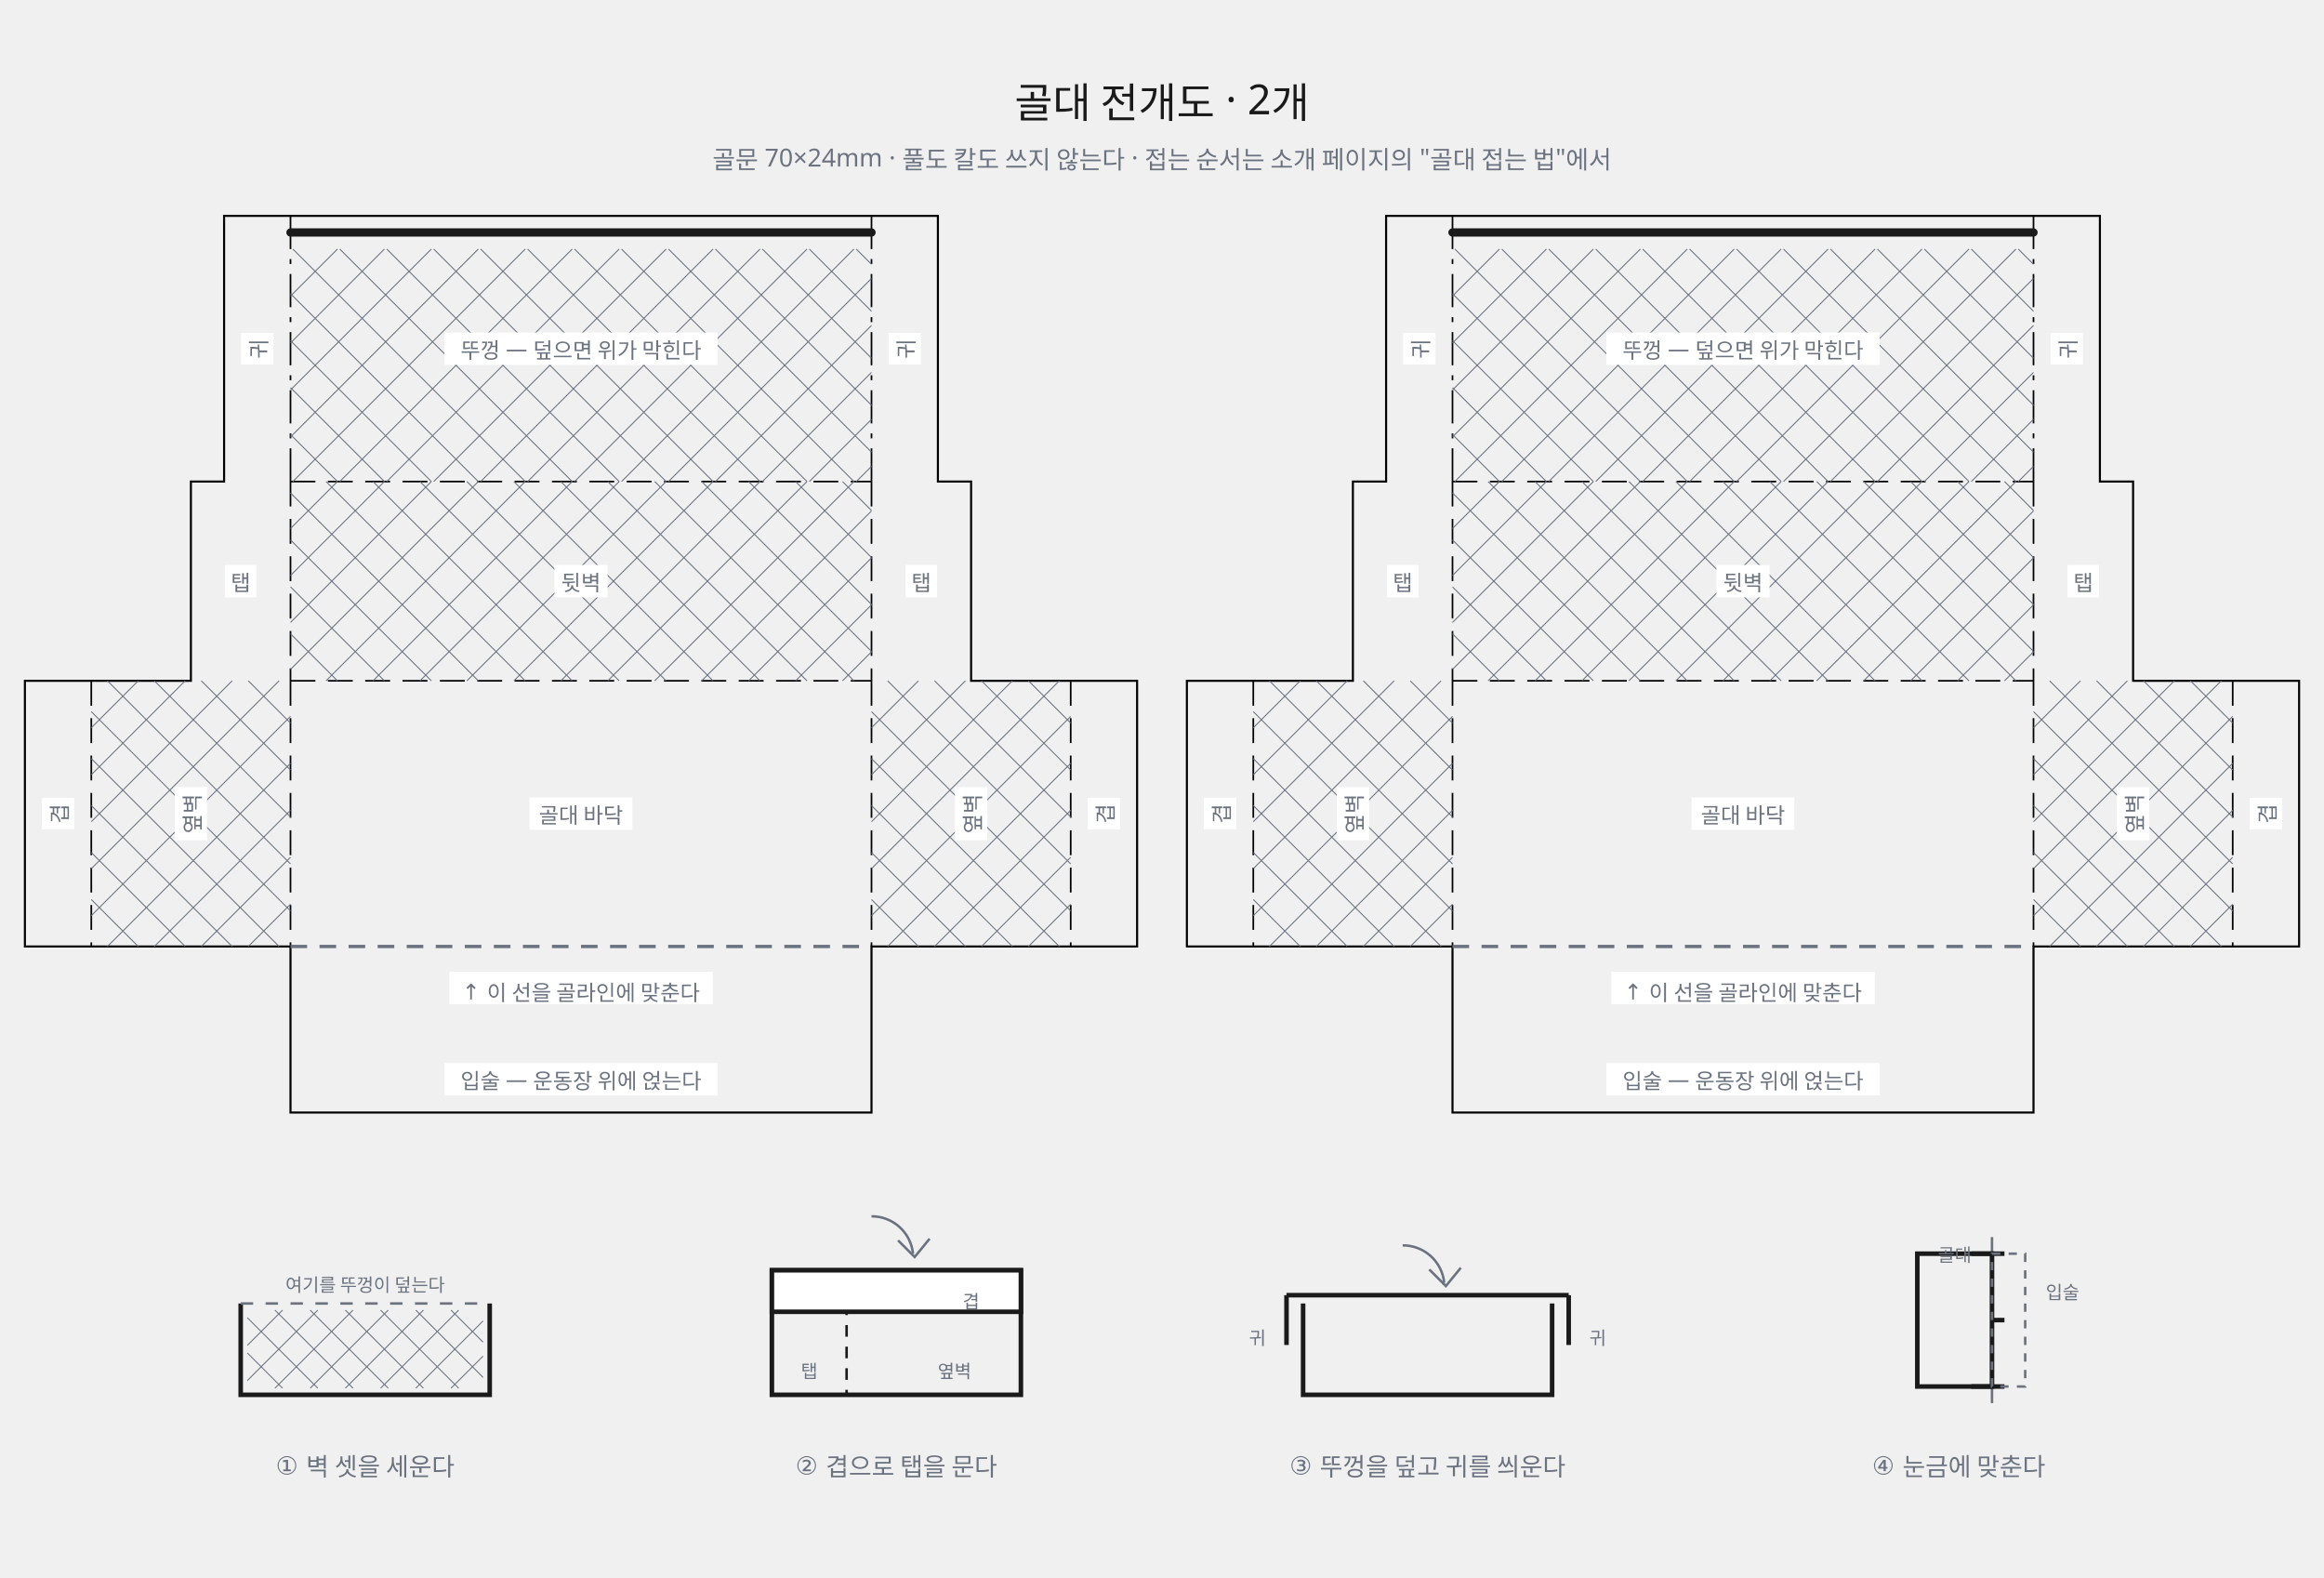
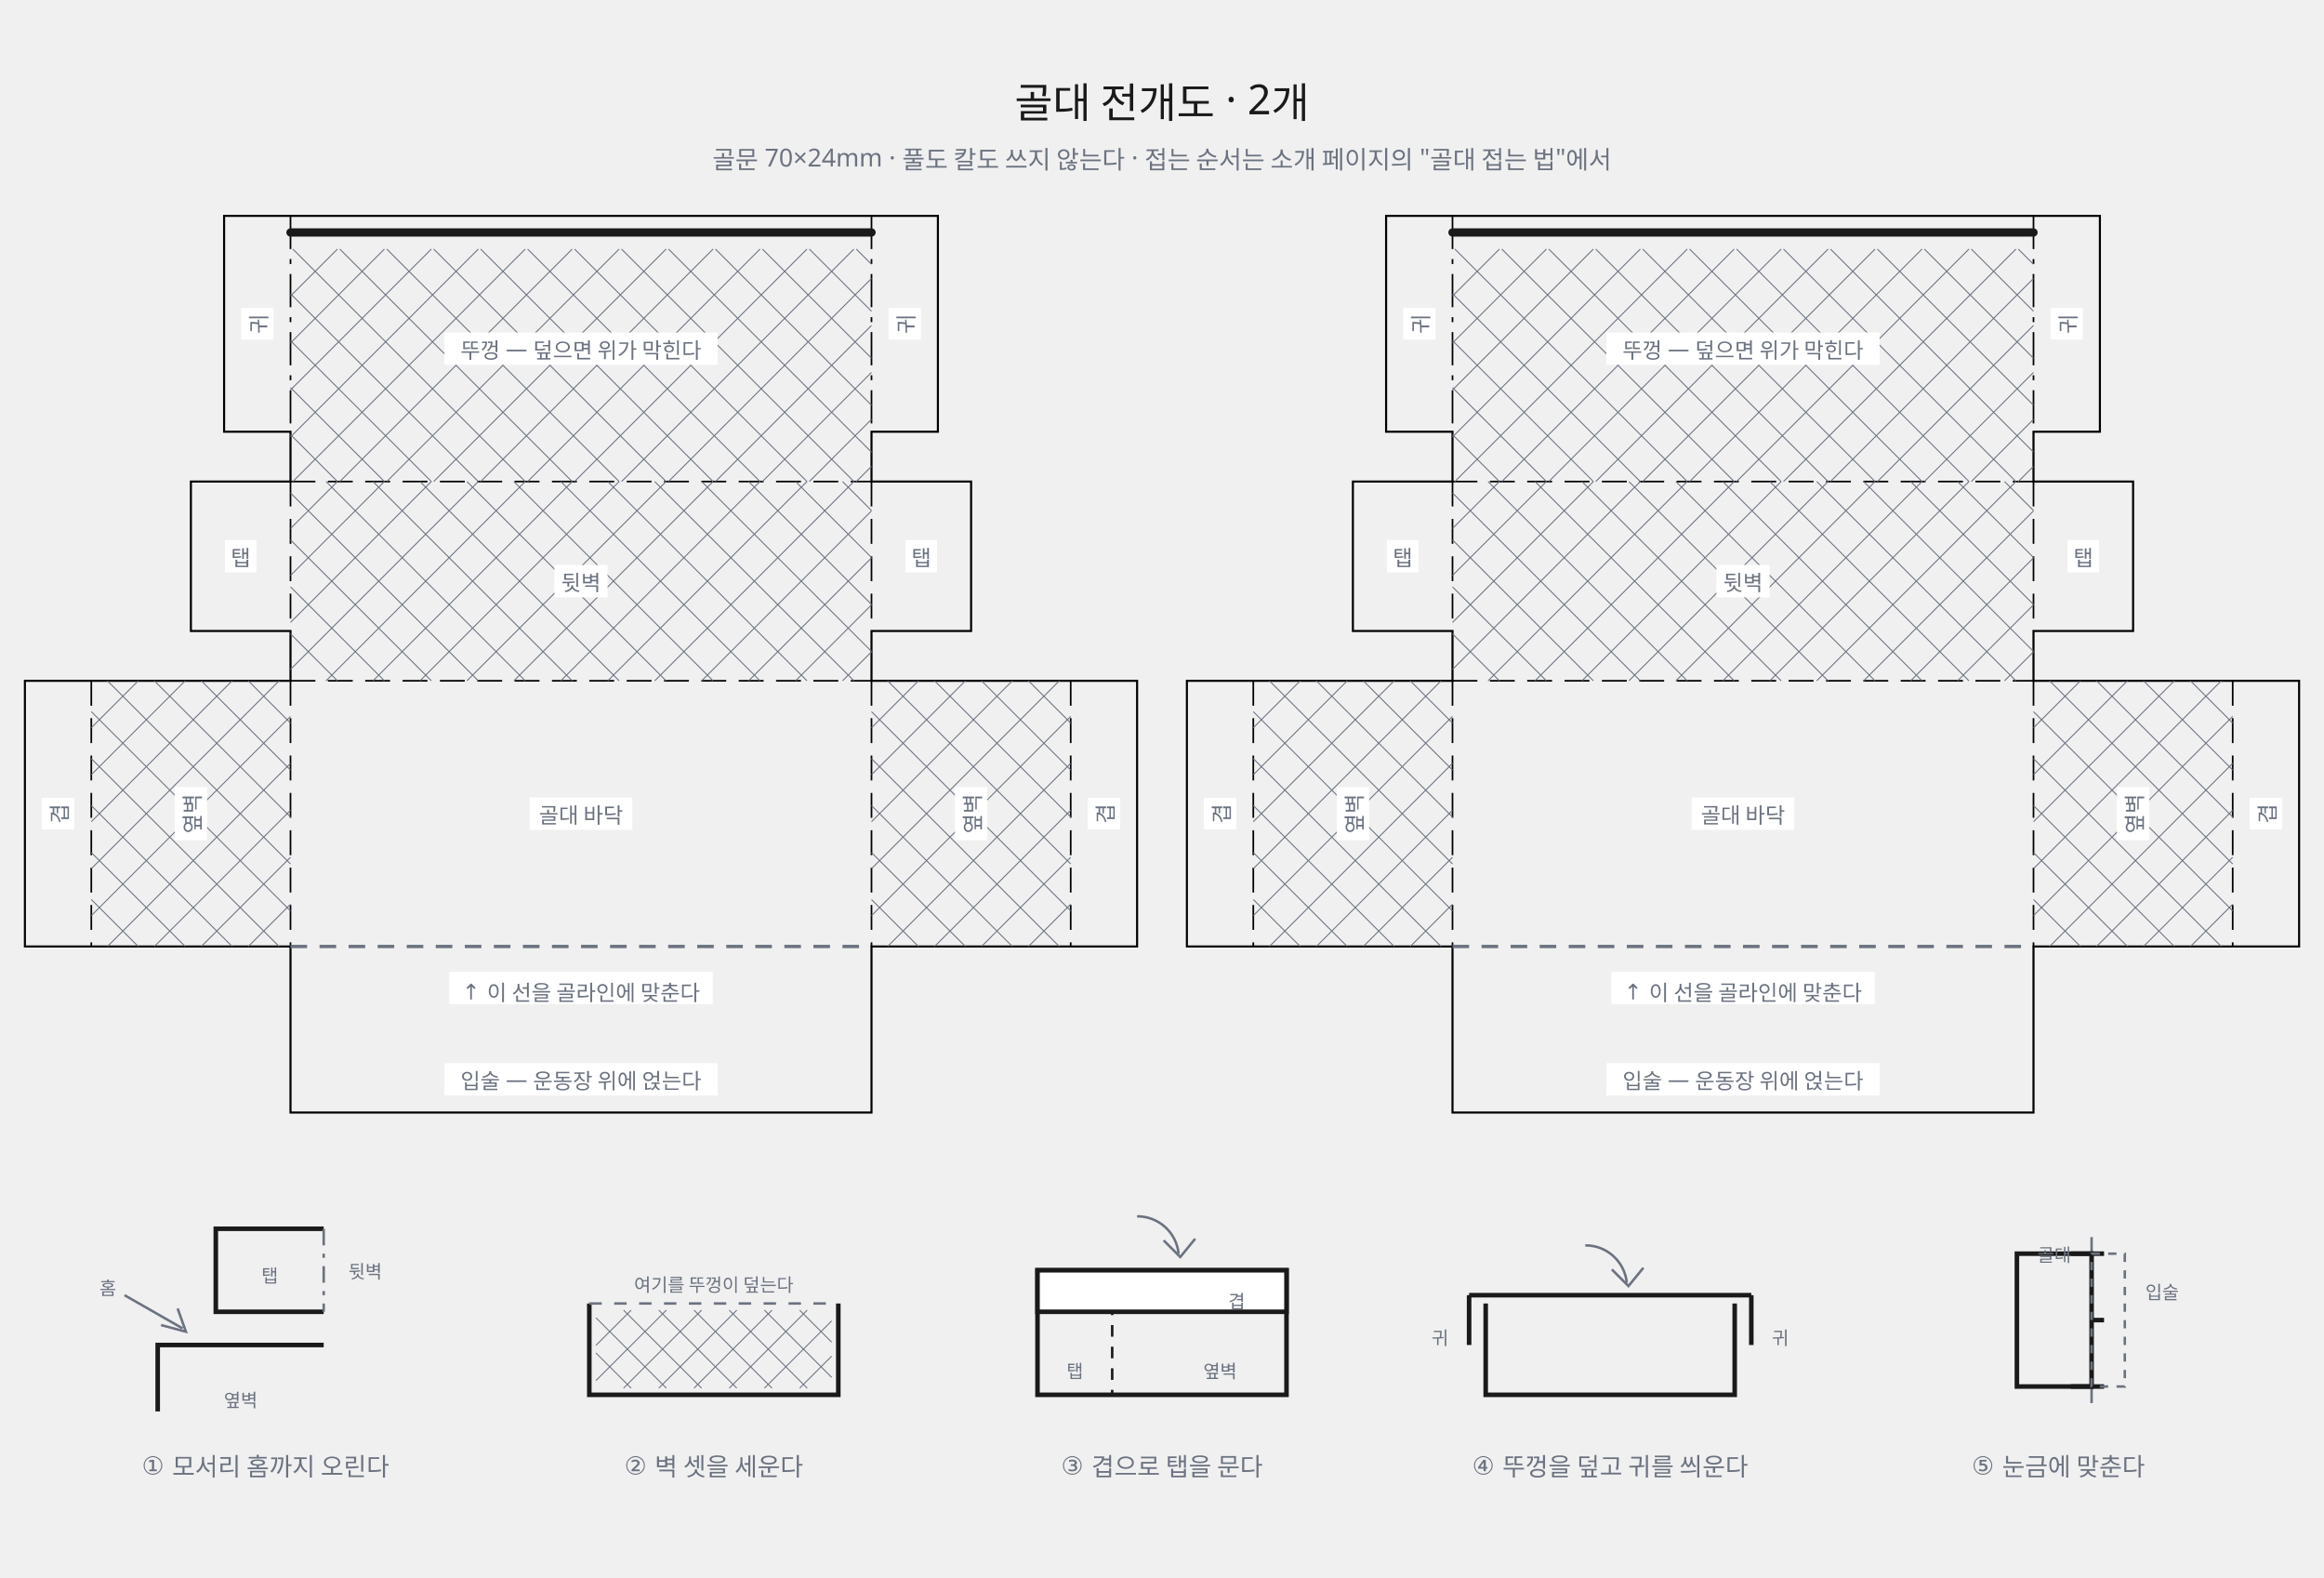
<svg xmlns="http://www.w3.org/2000/svg" width="280mm" height="190mm" viewBox="0 0 280 190" font-family="Noto Sans KR">
  <g id="pc-cut" fill="none" stroke="#000000" stroke-width="0.25" stroke-linecap="butt">
-     <path d="M 27 26 H 113 V 58 H 117 V 82 H 137 V 114 H 105 V 134 H 35 V 114 H 3 V 82 H 23 V 58 H 27 Z" />
-     <path d="M 167 26 H 253 V 58 H 257 V 82 H 277 V 114 H 245 V 134 H 175 V 114 H 143 V 82 H 163 V 58 H 167 Z" />
+     <path d="M 27 26 H 113 V 52 H 105 V 58 H 117 V 76 H 105 V 82 H 137 V 114 H 105 V 134 H 35 V 114 H 3 V 82 H 35 V 76 H 23 V 58 H 35 V 52 H 27 Z" />
+     <path d="M 167 26 H 253 V 52 H 245 V 58 H 257 V 76 H 245 V 82 H 277 V 114 H 245 V 134 H 175 V 114 H 143 V 82 H 175 V 76 H 163 V 58 H 175 V 52 H 167 Z" />
  </g>
  <g id="pc-fold-valley" fill="none" stroke="#000000" stroke-width="0.2" stroke-dasharray="3 1.5" stroke-linecap="butt">
    <line x1="35" y1="58" x2="105" y2="58" />
    <line x1="35" y1="82" x2="105" y2="82" />
    <line x1="35" y1="82" x2="35" y2="114" />
    <line x1="105" y1="82" x2="105" y2="114" />
    <line x1="11" y1="82" x2="11" y2="114" />
    <line x1="129" y1="82" x2="129" y2="114" />
-     <line x1="35" y1="58" x2="35" y2="82" />
-     <line x1="105" y1="58" x2="105" y2="82" />
+     <line x1="35" y1="58" x2="35" y2="76" />
+     <line x1="105" y1="58" x2="105" y2="76" />
    <line x1="175" y1="58" x2="245" y2="58" />
    <line x1="175" y1="82" x2="245" y2="82" />
    <line x1="175" y1="82" x2="175" y2="114" />
    <line x1="245" y1="82" x2="245" y2="114" />
    <line x1="151" y1="82" x2="151" y2="114" />
    <line x1="269" y1="82" x2="269" y2="114" />
-     <line x1="175" y1="58" x2="175" y2="82" />
-     <line x1="245" y1="58" x2="245" y2="82" />
+     <line x1="175" y1="58" x2="175" y2="76" />
+     <line x1="245" y1="58" x2="245" y2="76" />
  </g>
  <g id="pc-fold-mountain" fill="none" stroke="#000000" stroke-width="0.2" stroke-dasharray="4 1.2 0.6 1.2" stroke-linecap="butt">
-     <line x1="35" y1="26" x2="35" y2="58" />
-     <line x1="105" y1="26" x2="105" y2="58" />
-     <line x1="175" y1="26" x2="175" y2="58" />
-     <line x1="245" y1="26" x2="245" y2="58" />
+     <line x1="35" y1="26" x2="35" y2="52" />
+     <line x1="105" y1="26" x2="105" y2="52" />
+     <line x1="175" y1="26" x2="175" y2="52" />
+     <line x1="245" y1="26" x2="245" y2="52" />
  </g>
  <g id="pc-art" fill="#1a1a1a" stroke="none">
    <text x="140" y="12" font-size="5" dominant-baseline="central" text-anchor="middle">골대 전개도 · 2개</text>
    <text x="140" y="19" font-size="3" dominant-baseline="central" fill="#6b7280" text-anchor="middle">골문 70×24mm · 풀도 칼도 쓰지 않는다 · 접는 순서는 소개 페이지의 "골대 접는 법"에서</text>
    <g stroke="#6b7280" stroke-width="0.12" fill="none">
      <line x1="35" y1="35.657" x2="40.657" y2="30" />
      <line x1="35" y1="41.314" x2="46.314" y2="30" />
      <line x1="35" y1="46.971" x2="51.971" y2="30" />
      <line x1="35" y1="52.627" x2="57.627" y2="30" />
      <line x1="35.284" y1="58" x2="63.284" y2="30" />
      <line x1="40.941" y1="58" x2="68.941" y2="30" />
      <line x1="46.598" y1="58" x2="74.598" y2="30" />
      <line x1="52.255" y1="58" x2="80.255" y2="30" />
      <line x1="57.912" y1="58" x2="85.912" y2="30" />
      <line x1="63.569" y1="58" x2="91.569" y2="30" />
      <line x1="69.225" y1="58" x2="97.225" y2="30" />
      <line x1="74.882" y1="58" x2="102.882" y2="30" />
      <line x1="80.539" y1="58" x2="105" y2="33.539" />
      <line x1="86.196" y1="58" x2="105" y2="39.196" />
      <line x1="91.853" y1="58" x2="105" y2="44.853" />
      <line x1="97.51" y1="58" x2="105" y2="50.51" />
      <line x1="103.167" y1="58" x2="105" y2="56.167" />
      <line x1="35" y1="52.343" x2="40.657" y2="58" />
      <line x1="35" y1="46.686" x2="46.314" y2="58" />
      <line x1="35" y1="41.029" x2="51.971" y2="58" />
      <line x1="35" y1="35.373" x2="57.627" y2="58" />
      <line x1="35.284" y1="30" x2="63.284" y2="58" />
      <line x1="40.941" y1="30" x2="68.941" y2="58" />
      <line x1="46.598" y1="30" x2="74.598" y2="58" />
      <line x1="52.255" y1="30" x2="80.255" y2="58" />
      <line x1="57.912" y1="30" x2="85.912" y2="58" />
      <line x1="63.569" y1="30" x2="91.569" y2="58" />
      <line x1="69.225" y1="30" x2="97.225" y2="58" />
      <line x1="74.882" y1="30" x2="102.882" y2="58" />
      <line x1="80.539" y1="30" x2="105" y2="54.461" />
      <line x1="86.196" y1="30" x2="105" y2="48.804" />
      <line x1="91.853" y1="30" x2="105" y2="43.147" />
      <line x1="97.51" y1="30" x2="105" y2="37.49" />
      <line x1="103.167" y1="30" x2="105" y2="31.833" />
      <line x1="35" y1="63.657" x2="40.657" y2="58" />
      <line x1="35" y1="69.314" x2="46.314" y2="58" />
      <line x1="35" y1="74.971" x2="51.971" y2="58" />
      <line x1="35" y1="80.627" x2="57.627" y2="58" />
      <line x1="39.284" y1="82" x2="63.284" y2="58" />
      <line x1="44.941" y1="82" x2="68.941" y2="58" />
      <line x1="50.598" y1="82" x2="74.598" y2="58" />
      <line x1="56.255" y1="82" x2="80.255" y2="58" />
      <line x1="61.912" y1="82" x2="85.912" y2="58" />
      <line x1="67.569" y1="82" x2="91.569" y2="58" />
      <line x1="73.225" y1="82" x2="97.225" y2="58" />
      <line x1="78.882" y1="82" x2="102.882" y2="58" />
      <line x1="84.539" y1="82" x2="105" y2="61.539" />
      <line x1="90.196" y1="82" x2="105" y2="67.196" />
      <line x1="95.853" y1="82" x2="105" y2="72.853" />
      <line x1="101.51" y1="82" x2="105" y2="78.51" />
      <line x1="35" y1="76.343" x2="40.657" y2="82" />
      <line x1="35" y1="70.686" x2="46.314" y2="82" />
      <line x1="35" y1="65.029" x2="51.971" y2="82" />
      <line x1="35" y1="59.373" x2="57.627" y2="82" />
      <line x1="39.284" y1="58" x2="63.284" y2="82" />
      <line x1="44.941" y1="58" x2="68.941" y2="82" />
      <line x1="50.598" y1="58" x2="74.598" y2="82" />
      <line x1="56.255" y1="58" x2="80.255" y2="82" />
      <line x1="61.912" y1="58" x2="85.912" y2="82" />
      <line x1="67.569" y1="58" x2="91.569" y2="82" />
      <line x1="73.225" y1="58" x2="97.225" y2="82" />
      <line x1="78.882" y1="58" x2="102.882" y2="82" />
      <line x1="84.539" y1="58" x2="105" y2="78.461" />
      <line x1="90.196" y1="58" x2="105" y2="72.804" />
      <line x1="95.853" y1="58" x2="105" y2="67.147" />
      <line x1="101.51" y1="58" x2="105" y2="61.49" />
      <line x1="11" y1="87.657" x2="16.657" y2="82" />
      <line x1="11" y1="93.314" x2="22.314" y2="82" />
      <line x1="11" y1="98.971" x2="27.971" y2="82" />
      <line x1="11" y1="104.627" x2="33.627" y2="82" />
      <line x1="11" y1="110.284" x2="35" y2="86.284" />
      <line x1="12.941" y1="114" x2="35" y2="91.941" />
      <line x1="18.598" y1="114" x2="35" y2="97.598" />
      <line x1="24.255" y1="114" x2="35" y2="103.255" />
      <line x1="29.912" y1="114" x2="35" y2="108.912" />
      <line x1="11" y1="108.343" x2="16.657" y2="114" />
      <line x1="11" y1="102.686" x2="22.314" y2="114" />
      <line x1="11" y1="97.029" x2="27.971" y2="114" />
      <line x1="11" y1="91.373" x2="33.627" y2="114" />
      <line x1="11" y1="85.716" x2="35" y2="109.716" />
      <line x1="12.941" y1="82" x2="35" y2="104.059" />
      <line x1="18.598" y1="82" x2="35" y2="98.402" />
      <line x1="24.255" y1="82" x2="35" y2="92.745" />
      <line x1="29.912" y1="82" x2="35" y2="87.088" />
      <line x1="105" y1="87.657" x2="110.657" y2="82" />
      <line x1="105" y1="93.314" x2="116.314" y2="82" />
      <line x1="105" y1="98.971" x2="121.971" y2="82" />
      <line x1="105" y1="104.627" x2="127.627" y2="82" />
      <line x1="105" y1="110.284" x2="129" y2="86.284" />
      <line x1="106.941" y1="114" x2="129" y2="91.941" />
      <line x1="112.598" y1="114" x2="129" y2="97.598" />
      <line x1="118.255" y1="114" x2="129" y2="103.255" />
      <line x1="123.912" y1="114" x2="129" y2="108.912" />
      <line x1="105" y1="108.343" x2="110.657" y2="114" />
      <line x1="105" y1="102.686" x2="116.314" y2="114" />
      <line x1="105" y1="97.029" x2="121.971" y2="114" />
      <line x1="105" y1="91.373" x2="127.627" y2="114" />
      <line x1="105" y1="85.716" x2="129" y2="109.716" />
      <line x1="106.941" y1="82" x2="129" y2="104.059" />
      <line x1="112.598" y1="82" x2="129" y2="98.402" />
      <line x1="118.255" y1="82" x2="129" y2="92.745" />
      <line x1="123.912" y1="82" x2="129" y2="87.088" />
    </g>
    <g stroke="#6b7280" stroke-width="0.12" fill="none">
      <line x1="175" y1="35.657" x2="180.657" y2="30" />
      <line x1="175" y1="41.314" x2="186.314" y2="30" />
      <line x1="175" y1="46.971" x2="191.971" y2="30" />
      <line x1="175" y1="52.627" x2="197.627" y2="30" />
      <line x1="175.284" y1="58" x2="203.284" y2="30" />
      <line x1="180.941" y1="58" x2="208.941" y2="30" />
      <line x1="186.598" y1="58" x2="214.598" y2="30" />
      <line x1="192.255" y1="58" x2="220.255" y2="30" />
      <line x1="197.912" y1="58" x2="225.912" y2="30" />
      <line x1="203.569" y1="58" x2="231.569" y2="30" />
      <line x1="209.225" y1="58" x2="237.225" y2="30" />
      <line x1="214.882" y1="58" x2="242.882" y2="30" />
      <line x1="220.539" y1="58" x2="245" y2="33.539" />
      <line x1="226.196" y1="58" x2="245" y2="39.196" />
      <line x1="231.853" y1="58" x2="245" y2="44.853" />
      <line x1="237.51" y1="58" x2="245" y2="50.51" />
      <line x1="243.167" y1="58" x2="245" y2="56.167" />
      <line x1="175" y1="52.343" x2="180.657" y2="58" />
      <line x1="175" y1="46.686" x2="186.314" y2="58" />
      <line x1="175" y1="41.029" x2="191.971" y2="58" />
      <line x1="175" y1="35.373" x2="197.627" y2="58" />
      <line x1="175.284" y1="30" x2="203.284" y2="58" />
      <line x1="180.941" y1="30" x2="208.941" y2="58" />
      <line x1="186.598" y1="30" x2="214.598" y2="58" />
      <line x1="192.255" y1="30" x2="220.255" y2="58" />
      <line x1="197.912" y1="30" x2="225.912" y2="58" />
      <line x1="203.569" y1="30" x2="231.569" y2="58" />
      <line x1="209.225" y1="30" x2="237.225" y2="58" />
      <line x1="214.882" y1="30" x2="242.882" y2="58" />
      <line x1="220.539" y1="30" x2="245" y2="54.461" />
      <line x1="226.196" y1="30" x2="245" y2="48.804" />
      <line x1="231.853" y1="30" x2="245" y2="43.147" />
      <line x1="237.51" y1="30" x2="245" y2="37.49" />
      <line x1="243.167" y1="30" x2="245" y2="31.833" />
      <line x1="175" y1="63.657" x2="180.657" y2="58" />
      <line x1="175" y1="69.314" x2="186.314" y2="58" />
      <line x1="175" y1="74.971" x2="191.971" y2="58" />
      <line x1="175" y1="80.627" x2="197.627" y2="58" />
      <line x1="179.284" y1="82" x2="203.284" y2="58" />
      <line x1="184.941" y1="82" x2="208.941" y2="58" />
      <line x1="190.598" y1="82" x2="214.598" y2="58" />
      <line x1="196.255" y1="82" x2="220.255" y2="58" />
      <line x1="201.912" y1="82" x2="225.912" y2="58" />
      <line x1="207.569" y1="82" x2="231.569" y2="58" />
      <line x1="213.225" y1="82" x2="237.225" y2="58" />
      <line x1="218.882" y1="82" x2="242.882" y2="58" />
      <line x1="224.539" y1="82" x2="245" y2="61.539" />
      <line x1="230.196" y1="82" x2="245" y2="67.196" />
      <line x1="235.853" y1="82" x2="245" y2="72.853" />
      <line x1="241.51" y1="82" x2="245" y2="78.51" />
      <line x1="175" y1="76.343" x2="180.657" y2="82" />
      <line x1="175" y1="70.686" x2="186.314" y2="82" />
      <line x1="175" y1="65.029" x2="191.971" y2="82" />
      <line x1="175" y1="59.373" x2="197.627" y2="82" />
      <line x1="179.284" y1="58" x2="203.284" y2="82" />
      <line x1="184.941" y1="58" x2="208.941" y2="82" />
      <line x1="190.598" y1="58" x2="214.598" y2="82" />
      <line x1="196.255" y1="58" x2="220.255" y2="82" />
      <line x1="201.912" y1="58" x2="225.912" y2="82" />
      <line x1="207.569" y1="58" x2="231.569" y2="82" />
      <line x1="213.225" y1="58" x2="237.225" y2="82" />
      <line x1="218.882" y1="58" x2="242.882" y2="82" />
      <line x1="224.539" y1="58" x2="245" y2="78.461" />
      <line x1="230.196" y1="58" x2="245" y2="72.804" />
      <line x1="235.853" y1="58" x2="245" y2="67.147" />
      <line x1="241.51" y1="58" x2="245" y2="61.49" />
      <line x1="151" y1="87.657" x2="156.657" y2="82" />
      <line x1="151" y1="93.314" x2="162.314" y2="82" />
      <line x1="151" y1="98.971" x2="167.971" y2="82" />
      <line x1="151" y1="104.627" x2="173.627" y2="82" />
      <line x1="151" y1="110.284" x2="175" y2="86.284" />
      <line x1="152.941" y1="114" x2="175" y2="91.941" />
      <line x1="158.598" y1="114" x2="175" y2="97.598" />
      <line x1="164.255" y1="114" x2="175" y2="103.255" />
      <line x1="169.912" y1="114" x2="175" y2="108.912" />
      <line x1="151" y1="108.343" x2="156.657" y2="114" />
      <line x1="151" y1="102.686" x2="162.314" y2="114" />
      <line x1="151" y1="97.029" x2="167.971" y2="114" />
      <line x1="151" y1="91.373" x2="173.627" y2="114" />
      <line x1="151" y1="85.716" x2="175" y2="109.716" />
      <line x1="152.941" y1="82" x2="175" y2="104.059" />
      <line x1="158.598" y1="82" x2="175" y2="98.402" />
      <line x1="164.255" y1="82" x2="175" y2="92.745" />
      <line x1="169.912" y1="82" x2="175" y2="87.088" />
      <line x1="245" y1="87.657" x2="250.657" y2="82" />
      <line x1="245" y1="93.314" x2="256.314" y2="82" />
      <line x1="245" y1="98.971" x2="261.971" y2="82" />
      <line x1="245" y1="104.627" x2="267.627" y2="82" />
      <line x1="245" y1="110.284" x2="269" y2="86.284" />
      <line x1="246.941" y1="114" x2="269" y2="91.941" />
      <line x1="252.598" y1="114" x2="269" y2="97.598" />
      <line x1="258.255" y1="114" x2="269" y2="103.255" />
      <line x1="263.912" y1="114" x2="269" y2="108.912" />
      <line x1="245" y1="108.343" x2="250.657" y2="114" />
      <line x1="245" y1="102.686" x2="256.314" y2="114" />
      <line x1="245" y1="97.029" x2="261.971" y2="114" />
      <line x1="245" y1="91.373" x2="267.627" y2="114" />
      <line x1="245" y1="85.716" x2="269" y2="109.716" />
      <line x1="246.941" y1="82" x2="269" y2="104.059" />
      <line x1="252.598" y1="82" x2="269" y2="98.402" />
      <line x1="258.255" y1="82" x2="269" y2="92.745" />
      <line x1="263.912" y1="82" x2="269" y2="87.088" />
    </g>
    <line x1="35" y1="28" x2="105" y2="28" stroke="#1a1a1a" stroke-width="1" stroke-linecap="round" />
    <line x1="175" y1="28" x2="245" y2="28" stroke="#1a1a1a" stroke-width="1" stroke-linecap="round" />
    <line x1="35" y1="114" x2="105" y2="114" stroke="#6b7280" stroke-width="0.4" stroke-dasharray="2 1.5" />
    <line x1="175" y1="114" x2="245" y2="114" stroke="#6b7280" stroke-width="0.4" stroke-dasharray="2 1.5" />
    <rect x="66.8" y="68.05" width="6.4" height="3.9" fill="#ffffff" stroke="none" />
    <text x="70" y="70" font-size="2.6" dominant-baseline="central" fill="#6b7280" stroke="none" text-anchor="middle">뒷벽</text>
    <rect x="19.8" y="96.05" width="6.4" height="3.9" fill="#ffffff" stroke="none" transform="rotate(-90 23 98)" />
    <text x="23" y="98" font-size="2.6" dominant-baseline="central" fill="#6b7280" stroke="none" text-anchor="middle" transform="rotate(-90 23 98)">옆벽</text>
    <rect x="113.8" y="96.05" width="6.4" height="3.9" fill="#ffffff" stroke="none" transform="rotate(-90 117 98)" />
    <text x="117" y="98" font-size="2.6" dominant-baseline="central" fill="#6b7280" stroke="none" text-anchor="middle" transform="rotate(-90 117 98)">옆벽</text>
    <rect x="5.1" y="96.05" width="3.8" height="3.9" fill="#ffffff" stroke="none" transform="rotate(-90 7 98)" />
    <text x="7" y="98" font-size="2.6" dominant-baseline="central" fill="#6b7280" stroke="none" text-anchor="middle" transform="rotate(-90 7 98)">겹</text>
    <rect x="131.1" y="96.05" width="3.8" height="3.9" fill="#ffffff" stroke="none" transform="rotate(-90 133 98)" />
    <text x="133" y="98" font-size="2.6" dominant-baseline="central" fill="#6b7280" stroke="none" text-anchor="middle" transform="rotate(-90 133 98)">겹</text>
-     <rect x="27.1" y="68.05" width="3.8" height="3.9" fill="#ffffff" stroke="none" />
-     <text x="29" y="70" font-size="2.6" dominant-baseline="central" fill="#6b7280" stroke="none" text-anchor="middle">탭</text>
-     <rect x="109.1" y="68.05" width="3.8" height="3.9" fill="#ffffff" stroke="none" />
-     <text x="111" y="70" font-size="2.6" dominant-baseline="central" fill="#6b7280" stroke="none" text-anchor="middle">탭</text>
+     <rect x="27.1" y="65.05" width="3.8" height="3.9" fill="#ffffff" stroke="none" />
+     <text x="29" y="67" font-size="2.6" dominant-baseline="central" fill="#6b7280" stroke="none" text-anchor="middle">탭</text>
+     <rect x="109.1" y="65.05" width="3.8" height="3.9" fill="#ffffff" stroke="none" />
+     <text x="111" y="67" font-size="2.6" dominant-baseline="central" fill="#6b7280" stroke="none" text-anchor="middle">탭</text>
    <rect x="53.54" y="40.05" width="32.92" height="3.9" fill="#ffffff" stroke="none" />
    <text x="70" y="42" font-size="2.6" dominant-baseline="central" fill="#6b7280" stroke="none" text-anchor="middle">뚜껑 — 덮으면 위가 막힌다</text>
-     <rect x="29.1" y="40.05" width="3.8" height="3.9" fill="#ffffff" stroke="none" transform="rotate(-90 31 42)" />
-     <text x="31" y="42" font-size="2.6" dominant-baseline="central" fill="#6b7280" stroke="none" text-anchor="middle" transform="rotate(-90 31 42)">귀</text>
-     <rect x="107.1" y="40.05" width="3.8" height="3.9" fill="#ffffff" stroke="none" transform="rotate(-90 109 42)" />
-     <text x="109" y="42" font-size="2.6" dominant-baseline="central" fill="#6b7280" stroke="none" text-anchor="middle" transform="rotate(-90 109 42)">귀</text>
+     <rect x="29.1" y="37.05" width="3.8" height="3.9" fill="#ffffff" stroke="none" transform="rotate(-90 31 39)" />
+     <text x="31" y="39" font-size="2.6" dominant-baseline="central" fill="#6b7280" stroke="none" text-anchor="middle" transform="rotate(-90 31 39)">귀</text>
+     <rect x="107.1" y="37.05" width="3.8" height="3.9" fill="#ffffff" stroke="none" transform="rotate(-90 109 39)" />
+     <text x="109" y="39" font-size="2.6" dominant-baseline="central" fill="#6b7280" stroke="none" text-anchor="middle" transform="rotate(-90 109 39)">귀</text>
    <rect x="63.81" y="96.05" width="12.38" height="3.9" fill="#ffffff" stroke="none" />
    <text x="70" y="98" font-size="2.6" dominant-baseline="central" fill="#6b7280" stroke="none" text-anchor="middle">골대 바닥</text>
    <rect x="54.125" y="117.05" width="31.75" height="3.9" fill="#ffffff" stroke="none" />
    <text x="70" y="119" font-size="2.6" dominant-baseline="central" fill="#6b7280" stroke="none" text-anchor="middle">↑ 이 선을 골라인에 맞춘다</text>
    <rect x="53.54" y="128.05" width="32.92" height="3.9" fill="#ffffff" stroke="none" />
    <text x="70" y="130" font-size="2.6" dominant-baseline="central" fill="#6b7280" stroke="none" text-anchor="middle">입술 — 운동장 위에 얹는다</text>
    <rect x="206.8" y="68.05" width="6.4" height="3.9" fill="#ffffff" stroke="none" />
    <text x="210" y="70" font-size="2.6" dominant-baseline="central" fill="#6b7280" stroke="none" text-anchor="middle">뒷벽</text>
    <rect x="159.8" y="96.05" width="6.4" height="3.9" fill="#ffffff" stroke="none" transform="rotate(-90 163 98)" />
    <text x="163" y="98" font-size="2.6" dominant-baseline="central" fill="#6b7280" stroke="none" text-anchor="middle" transform="rotate(-90 163 98)">옆벽</text>
    <rect x="253.8" y="96.05" width="6.4" height="3.9" fill="#ffffff" stroke="none" transform="rotate(-90 257 98)" />
    <text x="257" y="98" font-size="2.6" dominant-baseline="central" fill="#6b7280" stroke="none" text-anchor="middle" transform="rotate(-90 257 98)">옆벽</text>
    <rect x="145.1" y="96.05" width="3.8" height="3.9" fill="#ffffff" stroke="none" transform="rotate(-90 147 98)" />
    <text x="147" y="98" font-size="2.6" dominant-baseline="central" fill="#6b7280" stroke="none" text-anchor="middle" transform="rotate(-90 147 98)">겹</text>
    <rect x="271.1" y="96.05" width="3.8" height="3.9" fill="#ffffff" stroke="none" transform="rotate(-90 273 98)" />
    <text x="273" y="98" font-size="2.6" dominant-baseline="central" fill="#6b7280" stroke="none" text-anchor="middle" transform="rotate(-90 273 98)">겹</text>
-     <rect x="167.1" y="68.05" width="3.8" height="3.9" fill="#ffffff" stroke="none" />
-     <text x="169" y="70" font-size="2.6" dominant-baseline="central" fill="#6b7280" stroke="none" text-anchor="middle">탭</text>
-     <rect x="249.1" y="68.05" width="3.8" height="3.9" fill="#ffffff" stroke="none" />
-     <text x="251" y="70" font-size="2.6" dominant-baseline="central" fill="#6b7280" stroke="none" text-anchor="middle">탭</text>
+     <rect x="167.1" y="65.05" width="3.8" height="3.9" fill="#ffffff" stroke="none" />
+     <text x="169" y="67" font-size="2.6" dominant-baseline="central" fill="#6b7280" stroke="none" text-anchor="middle">탭</text>
+     <rect x="249.1" y="65.05" width="3.8" height="3.9" fill="#ffffff" stroke="none" />
+     <text x="251" y="67" font-size="2.6" dominant-baseline="central" fill="#6b7280" stroke="none" text-anchor="middle">탭</text>
    <rect x="193.54" y="40.05" width="32.92" height="3.9" fill="#ffffff" stroke="none" />
    <text x="210" y="42" font-size="2.6" dominant-baseline="central" fill="#6b7280" stroke="none" text-anchor="middle">뚜껑 — 덮으면 위가 막힌다</text>
-     <rect x="169.1" y="40.05" width="3.8" height="3.9" fill="#ffffff" stroke="none" transform="rotate(-90 171 42)" />
-     <text x="171" y="42" font-size="2.6" dominant-baseline="central" fill="#6b7280" stroke="none" text-anchor="middle" transform="rotate(-90 171 42)">귀</text>
-     <rect x="247.1" y="40.05" width="3.8" height="3.9" fill="#ffffff" stroke="none" transform="rotate(-90 249 42)" />
-     <text x="249" y="42" font-size="2.6" dominant-baseline="central" fill="#6b7280" stroke="none" text-anchor="middle" transform="rotate(-90 249 42)">귀</text>
+     <rect x="169.1" y="37.05" width="3.8" height="3.9" fill="#ffffff" stroke="none" transform="rotate(-90 171 39)" />
+     <text x="171" y="39" font-size="2.6" dominant-baseline="central" fill="#6b7280" stroke="none" text-anchor="middle" transform="rotate(-90 171 39)">귀</text>
+     <rect x="247.1" y="37.05" width="3.8" height="3.9" fill="#ffffff" stroke="none" transform="rotate(-90 249 39)" />
+     <text x="249" y="39" font-size="2.6" dominant-baseline="central" fill="#6b7280" stroke="none" text-anchor="middle" transform="rotate(-90 249 39)">귀</text>
    <rect x="203.81" y="96.05" width="12.38" height="3.9" fill="#ffffff" stroke="none" />
    <text x="210" y="98" font-size="2.6" dominant-baseline="central" fill="#6b7280" stroke="none" text-anchor="middle">골대 바닥</text>
    <rect x="194.125" y="117.05" width="31.75" height="3.9" fill="#ffffff" stroke="none" />
    <text x="210" y="119" font-size="2.6" dominant-baseline="central" fill="#6b7280" stroke="none" text-anchor="middle">↑ 이 선을 골라인에 맞춘다</text>
    <rect x="193.54" y="128.05" width="32.92" height="3.9" fill="#ffffff" stroke="none" />
    <text x="210" y="130" font-size="2.6" dominant-baseline="central" fill="#6b7280" stroke="none" text-anchor="middle">입술 — 운동장 위에 얹는다</text>
-     <path d="M 29 157 V 168 H 59 V 157" fill="none" stroke="#1a1a1a" stroke-width="0.55" />
+     <path d="M 39 148 H 26 V 158 H 39" fill="none" stroke="#1a1a1a" stroke-width="0.55" />
+     <path d="M 39 148 V 158" fill="none" stroke="#6b7280" stroke-width="0.3" stroke-dasharray="2 1 0.5 1" />
+     <path d="M 39 162 H 19 V 170" fill="none" stroke="#1a1a1a" stroke-width="0.55" />
+     <path d="M 15 156 L 22 160" fill="none" stroke="#6b7280" stroke-width="0.3" />
+     <path d="M 19.4 159.6 L 22.4 160.4 L 21.4 157.6" fill="none" stroke="#6b7280" stroke-width="0.3" />
+     <text x="13" y="155" font-size="2.2" dominant-baseline="central" fill="#6b7280" stroke="none" text-anchor="middle">홈</text>
+     <text x="32.5" y="153.5" font-size="2.2" dominant-baseline="central" fill="#6b7280" stroke="none" text-anchor="middle">탭</text>
+     <text x="44" y="153" font-size="2.2" dominant-baseline="central" fill="#6b7280" stroke="none" text-anchor="middle">뒷벽</text>
+     <text x="29" y="168.5" font-size="2.2" dominant-baseline="central" fill="#6b7280" stroke="none" text-anchor="middle">옆벽</text>
+     <text x="32" y="176" font-size="3" dominant-baseline="central" fill="#6b7280" stroke="none" text-anchor="middle">① 모서리 홈까지 오린다</text>
+     <path d="M 71 157 V 168 H 101 V 157" fill="none" stroke="#1a1a1a" stroke-width="0.55" />
    <g stroke="#6b7280" stroke-width="0.12" fill="none">
-       <line x1="29.8" y1="162.043" x2="34.043" y2="157.8" />
-       <line x1="29.8" y1="166.285" x2="38.285" y2="157.8" />
-       <line x1="33.128" y1="167.2" x2="42.528" y2="157.8" />
-       <line x1="37.371" y1="167.2" x2="46.771" y2="157.8" />
-       <line x1="41.613" y1="167.2" x2="51.013" y2="157.8" />
-       <line x1="45.856" y1="167.2" x2="55.256" y2="157.8" />
-       <line x1="50.098" y1="167.2" x2="58.2" y2="159.098" />
-       <line x1="54.341" y1="167.2" x2="58.2" y2="163.341" />
-       <line x1="29.8" y1="162.957" x2="34.043" y2="167.2" />
-       <line x1="29.8" y1="158.715" x2="38.285" y2="167.2" />
-       <line x1="33.128" y1="157.8" x2="42.528" y2="167.2" />
-       <line x1="37.371" y1="157.8" x2="46.771" y2="167.2" />
-       <line x1="41.613" y1="157.8" x2="51.013" y2="167.2" />
-       <line x1="45.856" y1="157.8" x2="55.256" y2="167.2" />
-       <line x1="50.098" y1="157.8" x2="58.2" y2="165.902" />
-       <line x1="54.341" y1="157.8" x2="58.2" y2="161.659" />
+       <line x1="71.8" y1="162.043" x2="76.043" y2="157.8" />
+       <line x1="71.8" y1="166.285" x2="80.285" y2="157.8" />
+       <line x1="75.128" y1="167.2" x2="84.528" y2="157.8" />
+       <line x1="79.371" y1="167.2" x2="88.771" y2="157.8" />
+       <line x1="83.613" y1="167.2" x2="93.013" y2="157.8" />
+       <line x1="87.856" y1="167.2" x2="97.256" y2="157.8" />
+       <line x1="92.098" y1="167.2" x2="100.2" y2="159.098" />
+       <line x1="96.341" y1="167.2" x2="100.2" y2="163.341" />
+       <line x1="71.8" y1="162.957" x2="76.043" y2="167.2" />
+       <line x1="71.8" y1="158.715" x2="80.285" y2="167.2" />
+       <line x1="75.128" y1="157.8" x2="84.528" y2="167.2" />
+       <line x1="79.371" y1="157.8" x2="88.771" y2="167.2" />
+       <line x1="83.613" y1="157.8" x2="93.013" y2="167.2" />
+       <line x1="87.856" y1="157.8" x2="97.256" y2="167.2" />
+       <line x1="92.098" y1="157.8" x2="100.2" y2="165.902" />
+       <line x1="96.341" y1="157.8" x2="100.2" y2="161.659" />
    </g>
-     <path d="M 29 157 H 59" fill="none" stroke="#6b7280" stroke-width="0.3" stroke-dasharray="1.5 1.5" />
-     <text x="44" y="154.6" font-size="2.2" dominant-baseline="central" fill="#6b7280" stroke="none" text-anchor="middle">여기를 뚜껑이 덮는다</text>
-     <text x="44" y="176" font-size="3" dominant-baseline="central" fill="#6b7280" stroke="none" text-anchor="middle">① 벽 셋을 세운다</text>
-     <rect x="93" y="153" width="30" height="15" fill="none" stroke="#1a1a1a" stroke-width="0.55" />
-     <rect x="93" y="153" width="9" height="15" fill="none" stroke="#1a1a1a" stroke-width="0.3" stroke-dasharray="1.4 1.2" />
-     <rect x="93" y="153" width="30" height="5" fill="#ffffff" stroke="none" />
-     <rect x="93" y="153" width="30" height="5" fill="none" stroke="#1a1a1a" stroke-width="0.55" />
-     <path d="M 105 146.5 A 5 5 0 0 1 110 151" fill="none" stroke="#6b7280" stroke-width="0.3" />
-     <path d="M 108.2 149.4 L 110.2 151.4 L 112 149.2" fill="none" stroke="#6b7280" stroke-width="0.3" />
-     <text x="117" y="156.6" font-size="2.2" dominant-baseline="central" fill="#6b7280" stroke="none" text-anchor="middle">겹</text>
-     <text x="97.5" y="165" font-size="2.2" dominant-baseline="central" fill="#6b7280" stroke="none" text-anchor="middle">탭</text>
-     <text x="115" y="165" font-size="2.2" dominant-baseline="central" fill="#6b7280" stroke="none" text-anchor="middle">옆벽</text>
-     <text x="108" y="176" font-size="3" dominant-baseline="central" fill="#6b7280" stroke="none" text-anchor="middle">② 겹으로 탭을 문다</text>
-     <path d="M 157 157 V 168 H 187 V 157" fill="none" stroke="#1a1a1a" stroke-width="0.55" />
-     <path d="M 155 156 H 189" fill="none" stroke="#1a1a1a" stroke-width="0.55" />
-     <path d="M 155 156 V 162" fill="none" stroke="#1a1a1a" stroke-width="0.55" />
-     <path d="M 189 156 V 162" fill="none" stroke="#1a1a1a" stroke-width="0.55" />
-     <path d="M 169 150 A 5 5 0 0 1 174 154.5" fill="none" stroke="#6b7280" stroke-width="0.3" />
-     <path d="M 172.2 152.9 L 174.2 154.9 L 176 152.7" fill="none" stroke="#6b7280" stroke-width="0.3" />
-     <text x="151.5" y="161" font-size="2.2" dominant-baseline="central" fill="#6b7280" stroke="none" text-anchor="middle">귀</text>
-     <text x="192.5" y="161" font-size="2.2" dominant-baseline="central" fill="#6b7280" stroke="none" text-anchor="middle">귀</text>
-     <text x="172" y="176" font-size="3" dominant-baseline="central" fill="#6b7280" stroke="none" text-anchor="middle">③ 뚜껑을 덮고 귀를 씌운다</text>
-     <path d="M 240 149 V 169" fill="none" stroke="#6b7280" stroke-width="0.3" />
-     <path d="M 237.5 151 H 241.5" fill="none" stroke="#1a1a1a" stroke-width="0.55" />
-     <path d="M 237.5 167 H 241.5" fill="none" stroke="#1a1a1a" stroke-width="0.55" />
-     <path d="M 240 159 H 241.5" fill="none" stroke="#1a1a1a" stroke-width="0.55" />
-     <rect x="231" y="151" width="9" height="16" fill="none" stroke="#1a1a1a" stroke-width="0.55" />
-     <rect x="240" y="151" width="4" height="16" fill="none" stroke="#6b7280" stroke-width="0.3" stroke-dasharray="1 1" />
-     <text x="235.5" y="151" font-size="2.2" dominant-baseline="central" fill="#6b7280" stroke="none" text-anchor="middle">골대</text>
-     <text x="248.5" y="155.5" font-size="2.2" dominant-baseline="central" fill="#6b7280" stroke="none" text-anchor="middle">입술</text>
-     <text x="236" y="176" font-size="3" dominant-baseline="central" fill="#6b7280" stroke="none" text-anchor="middle">④ 눈금에 맞춘다</text>
+     <path d="M 71 157 H 101" fill="none" stroke="#6b7280" stroke-width="0.3" stroke-dasharray="1.5 1.5" />
+     <text x="86" y="154.6" font-size="2.2" dominant-baseline="central" fill="#6b7280" stroke="none" text-anchor="middle">여기를 뚜껑이 덮는다</text>
+     <text x="86" y="176" font-size="3" dominant-baseline="central" fill="#6b7280" stroke="none" text-anchor="middle">② 벽 셋을 세운다</text>
+     <rect x="125" y="153" width="30" height="15" fill="none" stroke="#1a1a1a" stroke-width="0.55" />
+     <rect x="125" y="153" width="9" height="15" fill="none" stroke="#1a1a1a" stroke-width="0.3" stroke-dasharray="1.4 1.2" />
+     <rect x="125" y="153" width="30" height="5" fill="#ffffff" stroke="none" />
+     <rect x="125" y="153" width="30" height="5" fill="none" stroke="#1a1a1a" stroke-width="0.55" />
+     <path d="M 137 146.5 A 5 5 0 0 1 142 151" fill="none" stroke="#6b7280" stroke-width="0.3" />
+     <path d="M 140.2 149.4 L 142.2 151.4 L 144 149.2" fill="none" stroke="#6b7280" stroke-width="0.3" />
+     <text x="149" y="156.6" font-size="2.2" dominant-baseline="central" fill="#6b7280" stroke="none" text-anchor="middle">겹</text>
+     <text x="129.5" y="165" font-size="2.2" dominant-baseline="central" fill="#6b7280" stroke="none" text-anchor="middle">탭</text>
+     <text x="147" y="165" font-size="2.2" dominant-baseline="central" fill="#6b7280" stroke="none" text-anchor="middle">옆벽</text>
+     <text x="140" y="176" font-size="3" dominant-baseline="central" fill="#6b7280" stroke="none" text-anchor="middle">③ 겹으로 탭을 문다</text>
+     <path d="M 179 157 V 168 H 209 V 157" fill="none" stroke="#1a1a1a" stroke-width="0.55" />
+     <path d="M 177 156 H 211" fill="none" stroke="#1a1a1a" stroke-width="0.55" />
+     <path d="M 177 156 V 162" fill="none" stroke="#1a1a1a" stroke-width="0.55" />
+     <path d="M 211 156 V 162" fill="none" stroke="#1a1a1a" stroke-width="0.55" />
+     <path d="M 191 150 A 5 5 0 0 1 196 154.5" fill="none" stroke="#6b7280" stroke-width="0.3" />
+     <path d="M 194.2 152.9 L 196.2 154.9 L 198 152.7" fill="none" stroke="#6b7280" stroke-width="0.3" />
+     <text x="173.5" y="161" font-size="2.2" dominant-baseline="central" fill="#6b7280" stroke="none" text-anchor="middle">귀</text>
+     <text x="214.5" y="161" font-size="2.2" dominant-baseline="central" fill="#6b7280" stroke="none" text-anchor="middle">귀</text>
+     <text x="194" y="176" font-size="3" dominant-baseline="central" fill="#6b7280" stroke="none" text-anchor="middle">④ 뚜껑을 덮고 귀를 씌운다</text>
+     <path d="M 252 149 V 169" fill="none" stroke="#6b7280" stroke-width="0.3" />
+     <path d="M 249.5 151 H 253.5" fill="none" stroke="#1a1a1a" stroke-width="0.55" />
+     <path d="M 249.5 167 H 253.5" fill="none" stroke="#1a1a1a" stroke-width="0.55" />
+     <path d="M 252 159 H 253.5" fill="none" stroke="#1a1a1a" stroke-width="0.55" />
+     <rect x="243" y="151" width="9" height="16" fill="none" stroke="#1a1a1a" stroke-width="0.55" />
+     <rect x="252" y="151" width="4" height="16" fill="none" stroke="#6b7280" stroke-width="0.3" stroke-dasharray="1 1" />
+     <text x="247.5" y="151" font-size="2.2" dominant-baseline="central" fill="#6b7280" stroke="none" text-anchor="middle">골대</text>
+     <text x="260.5" y="155.5" font-size="2.2" dominant-baseline="central" fill="#6b7280" stroke="none" text-anchor="middle">입술</text>
+     <text x="248" y="176" font-size="3" dominant-baseline="central" fill="#6b7280" stroke="none" text-anchor="middle">⑤ 눈금에 맞춘다</text>
  </g>
</svg>
